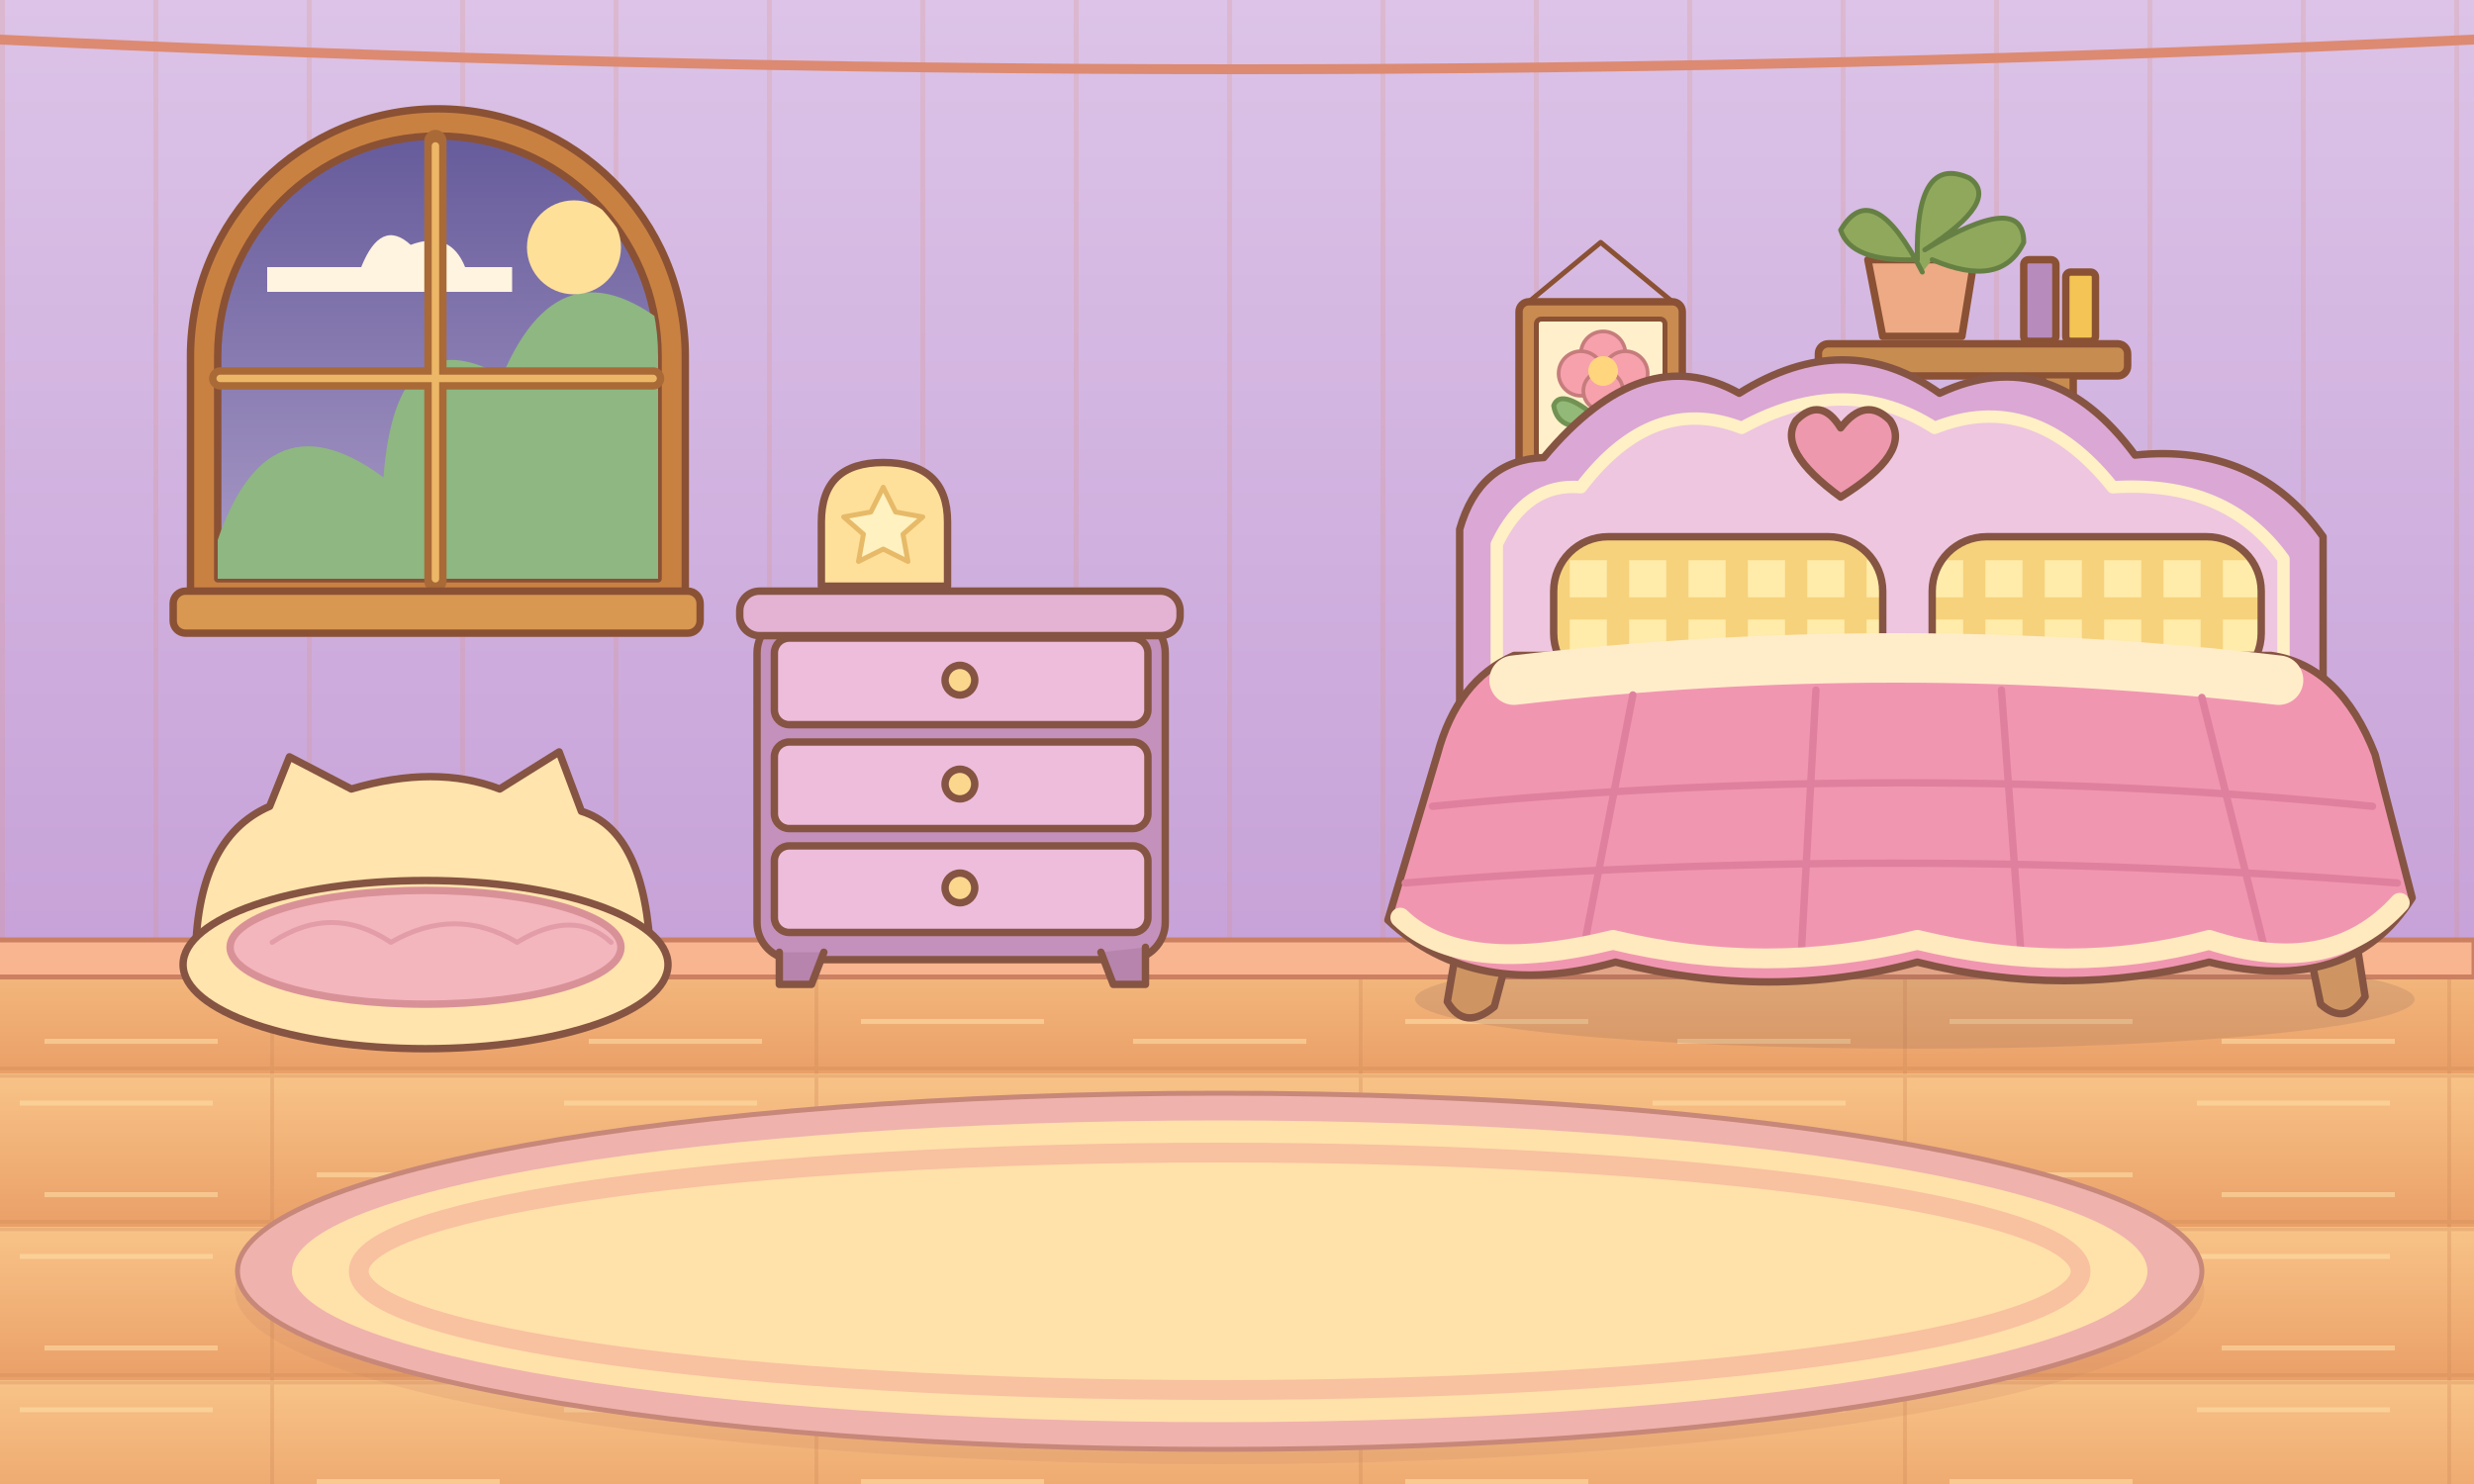
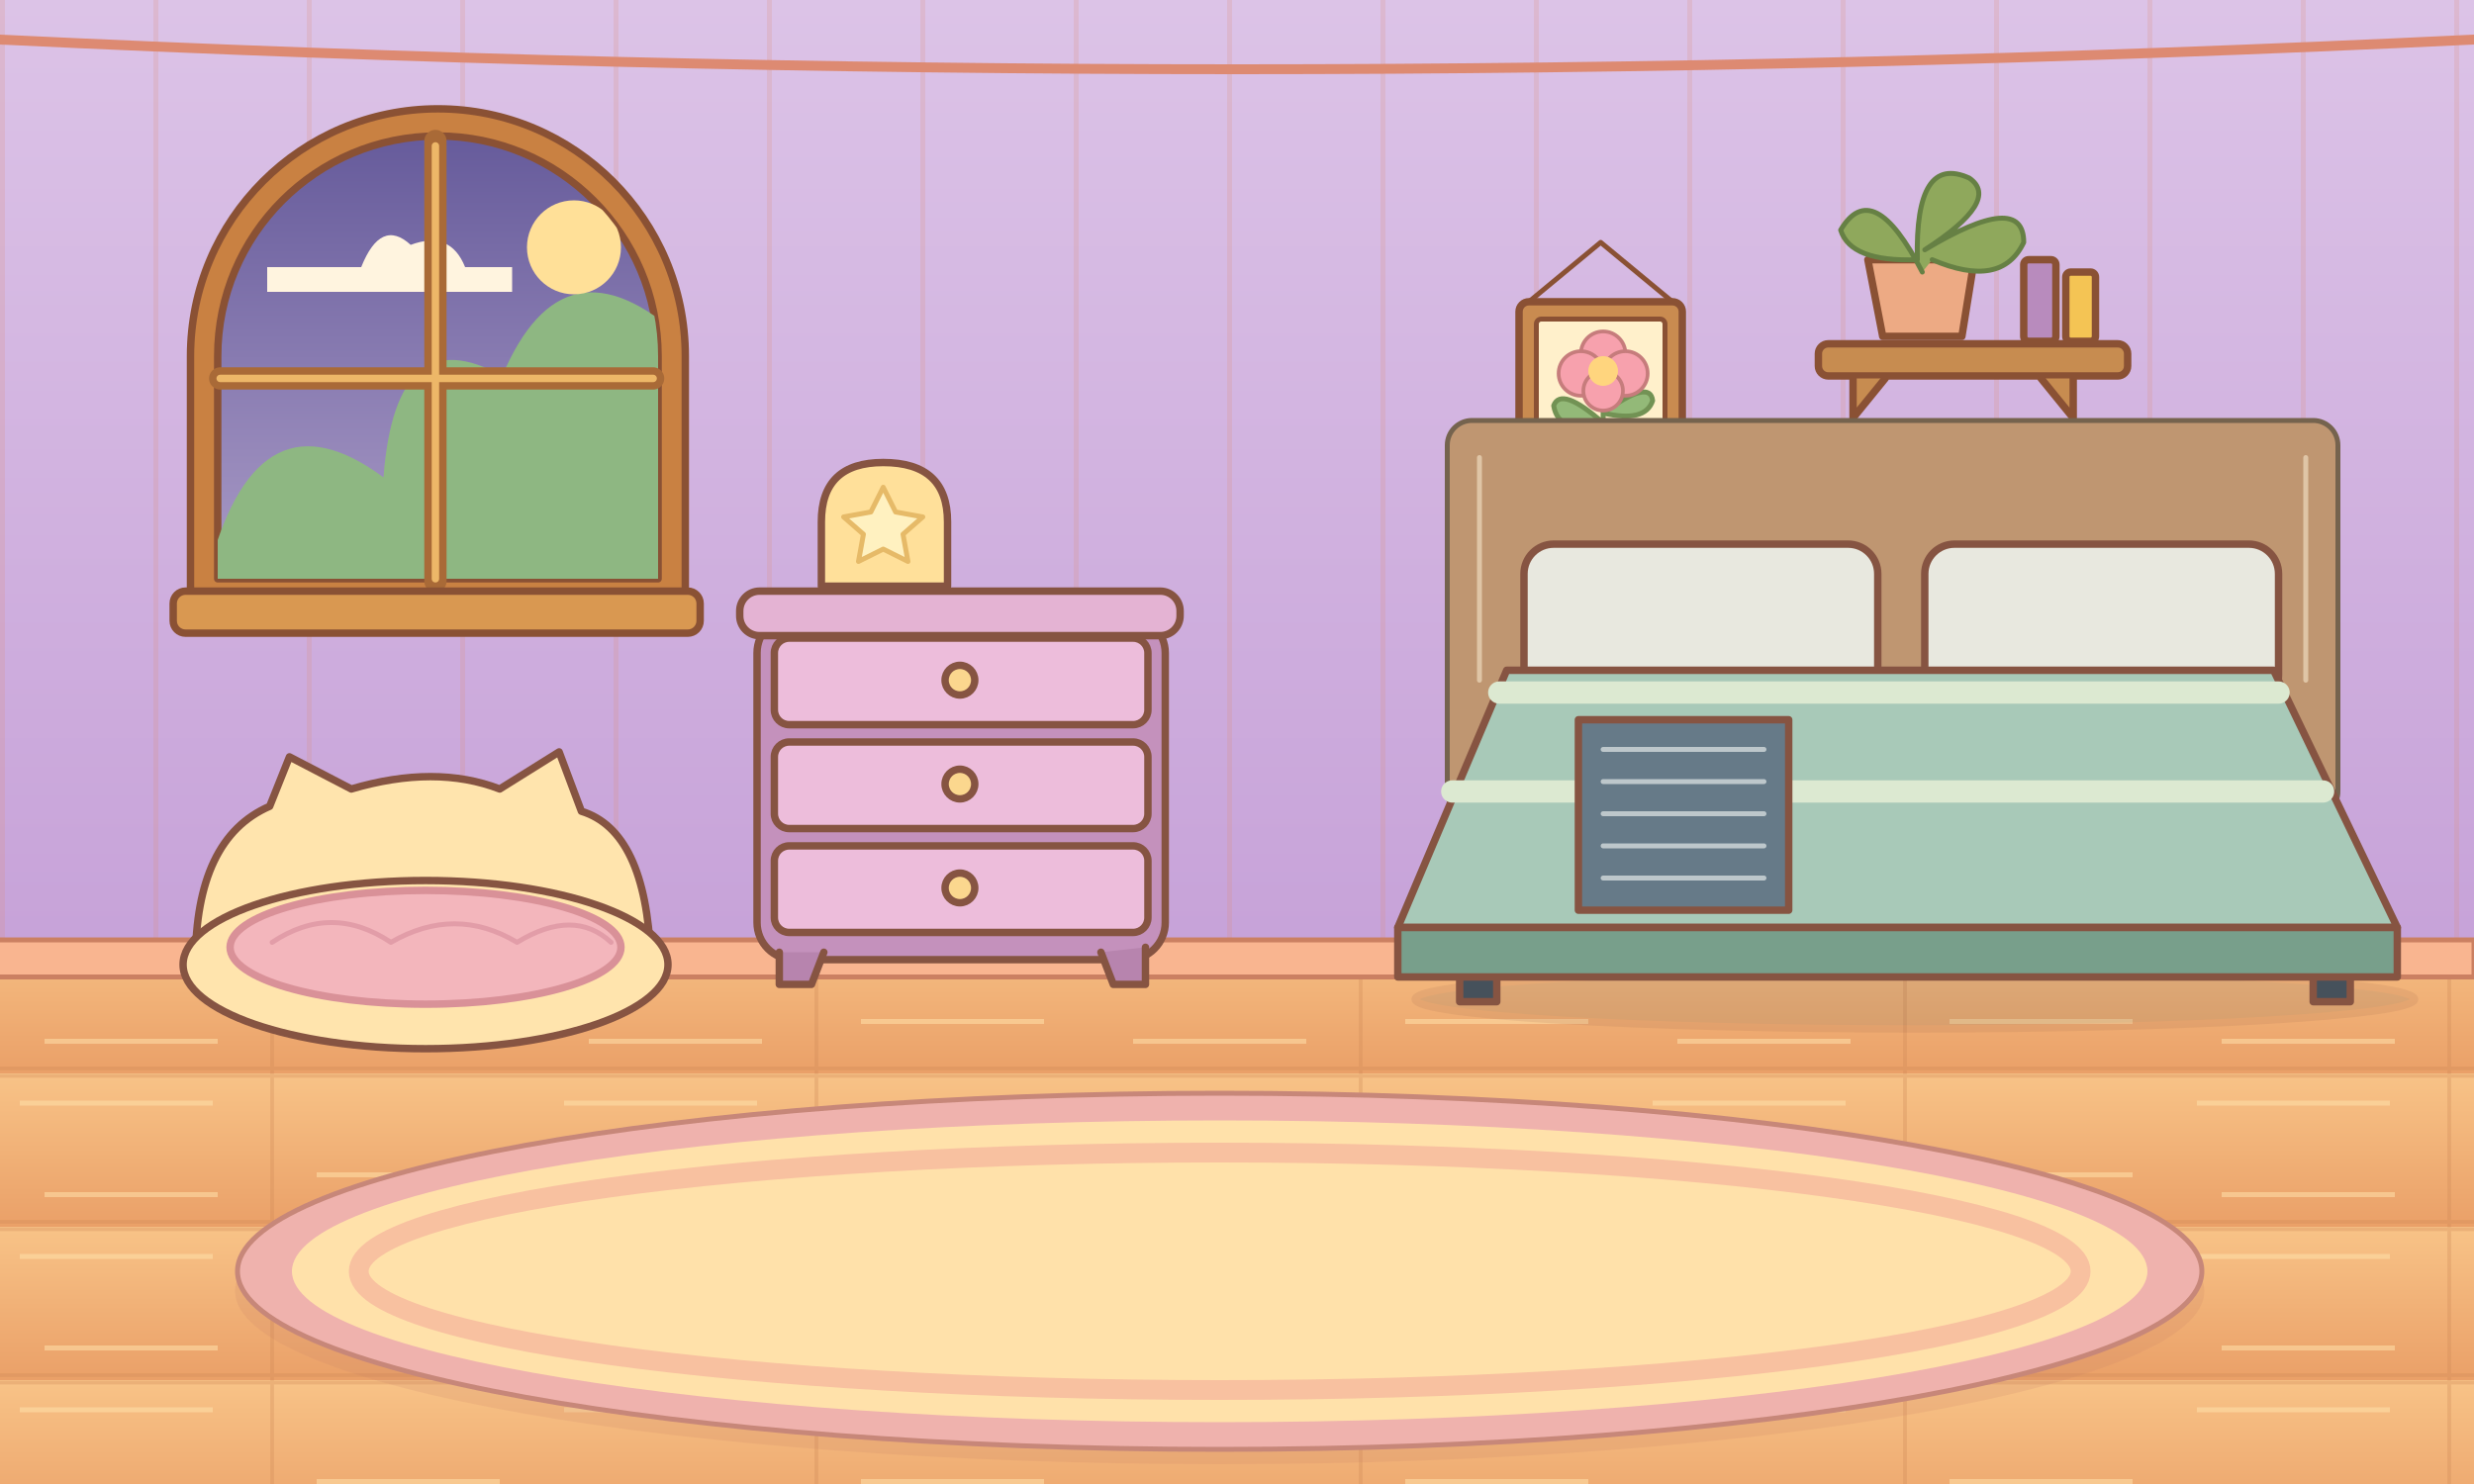
<svg xmlns="http://www.w3.org/2000/svg" width="1000" height="600" viewBox="0 0 1000 600">
  <defs>
    <linearGradient id="wall" x2="0" y2="1">
      <stop stop-color="#dcc3e7" />
      <stop offset="1" stop-color="#c6a1d8" />
    </linearGradient>
    <linearGradient id="wood" x2="0" y2="1">
      <stop stop-color="#f8c387" />
      <stop offset="1" stop-color="#eaa068" />
    </linearGradient>
    <linearGradient id="mint" x2="0" y2="1">
      <stop stop-color="#bbd99e" />
      <stop offset="1" stop-color="#7fb68a" />
    </linearGradient>
    <linearGradient id="purple" x2="0" y2="1">
      <stop stop-color="#e7b4d8" />
      <stop offset="1" stop-color="#bd7eb5" />
    </linearGradient>
    <linearGradient id="cream" x2="0" y2="1">
      <stop stop-color="#fff4c9" />
      <stop offset="1" stop-color="#f7c389" />
    </linearGradient>
    <linearGradient id="sky" x2="0" y2="1">
      <stop stop-color="#665b9b" />
      <stop offset="1" stop-color="#a99ac6" />
    </linearGradient>
    <pattern id="boards" width="220" height="62" patternUnits="userSpaceOnUse">
      <rect width="220" height="62" fill="url(#wood)" />
      <path d="M0 1H220M0 60H220M110 0V62" fill="none" stroke="#cc8555" stroke-width="1.5" opacity=".3" />
      <path d="M8 12h78m42 29h74M18 49h70" stroke="#ffe0a9" opacity=".55" stroke-width="2" />
    </pattern>
    <pattern id="wallpaper" width="62" height="80" patternUnits="userSpaceOnUse">
      <path d="M1 0V80" stroke="#db8d75" stroke-width="2" opacity=".2" />
    </pattern>
    <pattern id="gingham" width="24" height="24" patternUnits="userSpaceOnUse">
      <rect width="24" height="24" fill="#ffebaa" />
      <path d="M0 6h24M6 0v24" stroke="#efbd56" stroke-width="9" opacity=".55" />
    </pattern>
    <clipPath id="window-clip">
      <path d="M88 234V144a89 89 0 0 1 178 0v90Z" />
    </clipPath>
  </defs>
  <g id="base" stroke="#8a5134" stroke-width="3" stroke-linejoin="round" stroke-linecap="round">
    <g id="walls">
      <path d="M0 0H1000V398H0Z" fill="url(#wall)" stroke="none" />
      <path d="M0 0H1000V394H0Z" fill="url(#wallpaper)" stroke="none" />
      <path d="M0 16Q500 40 1000 16" fill="none" stroke="#dd8a72" stroke-width="4" />
      <rect y="389" width="1000" height="211" fill="url(#boards)" stroke="none" />
      <path d="M0 380H1000V395H0" fill="#f9b590" stroke="#cb8062" stroke-width="2" />
    </g>
    <g id="window">
      <path d="M77 244V144a100 100 0 0 1 200 0v100Z" fill="#c98142" />
      <path d="M88 234V144a89 89 0 0 1 178 0v90Z" fill="url(#sky)" />
      <g clip-path="url(#window-clip)" stroke="none">
        <path d="M85 228q20-72 70-35q5-65 48-41q25-59 73-15v110H85" fill="#8eb782" />
        <path d="M108 108h38q8-20 20-9q16-6 22 9h19v10H108Z" fill="#fff4df" />
        <circle cx="232" cy="100" r="19" fill="#ffe098" />
      </g>
      <path d="M176 57V235M89 153H264" stroke="#a96a37" stroke-width="9" />
      <path d="M176 59V234M89 153H264" stroke="#edb768" stroke-width="3" />
      <rect x="70" y="239" width="213" height="17" rx="5" fill="#d99851" />
    </g>
    <g id="rug">
      <ellipse cx="493" cy="522" rx="398" ry="70" fill="#c67d66" opacity=".17" stroke="none" />
      <ellipse cx="493" cy="514" rx="397" ry="72" fill="#efb2ad" stroke="#c78779" stroke-width="2" />
      <ellipse cx="493" cy="514" rx="375" ry="61" fill="#ffe1aa" stroke="none" />
      <ellipse cx="493" cy="514" rx="348" ry="48" fill="none" stroke="#f8c1a0" stroke-width="8" />
    </g>
    <g id="wall-decor">
      <path d="M618 122l29-24l29 24" fill="none" stroke-width="2" />
      <rect x="614" y="122" width="66" height="70" rx="4" fill="#c98b50" />
      <rect x="621" y="129" width="52" height="56" rx="2" fill="#fff0cb" stroke-width="2" />
      <path d="M648 177v-30m0 24q-17-15-20-7q2 12 20 7m0-4q19-14 20-5q-3 9-20 5" fill="#93b978" stroke="#729254" stroke-width="2" />
      <g fill="#f7a1ad" stroke="#c67c7c" stroke-width="1.5">
        <circle cx="648" cy="143" r="9" />
        <circle cx="639" cy="151" r="9" />
        <circle cx="657" cy="151" r="9" />
        <circle cx="648" cy="158" r="8" />
      </g>
      <circle cx="648" cy="150" r="6" fill="#ffd57e" stroke="none" />
      <rect x="735" y="139" width="125" height="13" rx="4" fill="#c78c50" />
      <path d="M749 153v16l13-16m76 0v16l-13-16" fill="#c78c50" />
      <path d="M761 136l-6-31h43l-5 31Z" fill="#edaa84" />
      <path d="M777 110q-20-39-33-17q4 13 31 12q-1-43 21-33q13 9-18 29q40-24 40-3q-9 19-37 7" fill="#8fa85c" stroke="#668044" stroke-width="2" />
      <rect x="818" y="105" width="13" height="33" rx="2" fill="#b88bbd" />
      <rect x="835" y="110" width="12" height="28" rx="2" fill="#f4c454" />
    </g>
    <g id="bedroom-furniture" stroke="#865442" stroke-width="3" stroke-linejoin="round">
      <g id="bed">
-         <ellipse cx="774" cy="404" rx="202" ry="20" opacity=".15" fill="#674a50" stroke="none" />
-         <path d="M590 376l-5 29q7 12 19 2l8-30m320 0 6 29q10 9 18-3l-5-32" fill="#ce9562" />
-         <path d="M590 293V214q8-28 34-29q40-48 79-26q43-27 81 0q45-21 79 25q49-5 76 33v85Z" fill="#dba7d5" />
-         <path d="M605 282v-62q12-25 34-23q29-38 65-24q42-23 78 0q40-16 72 24q46-3 69 29v55Z" fill="#eec6df" stroke="#fff0c5" stroke-width="5" />
-         <path d="M744 201q-26-19-18-31q10-10 18 3q10-13 20-3q9 13-20 31Z" fill="#ed98ad" />
-         <rect x="628" y="217" width="133" height="61" rx="22" fill="url(#gingham)" />
-         <rect x="781" y="217" width="133" height="61" rx="22" fill="url(#gingham)" />
-         <path d="M612 265h306q28 4 42 40l15 58q-25 40-82 26q-58 15-118 0q-59 16-122 0q-57 16-92-17l20-67q8-30 31-40Z" fill="#f196b1" />
-         <path d="M612 275q154-18 309 0" fill="none" stroke="#ffedca" stroke-width="20" />
-         <path d="M579 326q191-19 380 0M568 357q195-16 401 0m-309-76-20 103m94-105-6 108m81-108 8 108m73-105 25 100" fill="none" stroke="#df819e" stroke-width="3" />
-         <path d="M566 371q25 24 86 9q62 15 123 0q62 15 118 0q49 16 77-15" fill="none" stroke="#ffe9bf" stroke-width="8" />
+         <ellipse cx="774" cy="404" rx="202" ry="12" fill="#33434a" opacity=".12" />
+         <path d="M590 376v29h15v-29m330 0v29h15v-29" fill="#46515b" />
+         <rect x="585" y="170" width="360" height="160" rx="10" fill="#bf9671" stroke="#75634e" stroke-width="2" />
+         <path d="M598 185v90m334-90v90" stroke="#dfc5a6" stroke-width="2" />
+         <rect x="616" y="220" width="143" height="65" rx="12" fill="#e8e8df" />
+         <rect x="778" y="220" width="143" height="65" rx="12" fill="#e8e8df" />
+         <path d="M609 271h310l50 104H565Z" fill="#a8c9b8" />
+         <path d="M565 375h404v20H565Z" fill="#789f8b" />
+         <path d="M606 280h315M587 320h352" stroke="#dce9d1" stroke-width="9" />
+         <path d="M638 291h85v77h-85Z" fill="#667a88" />
+         <path d="M648 303h65m-65 13h65m-65 13h65m-65 13h65m-65 13h65" stroke="#bdc7cb" stroke-width="2" />
      </g>
      <g id="dresser">
        <rect x="306" y="249" width="165" height="139" rx="15" fill="#c491bc" />
        <path d="M315 385v13h13l5-13m112 0 5 13h13v-15" fill="#b784ae" />
        <rect x="313" y="258" width="151" height="35" rx="6" fill="#edbddb" />
        <rect x="313" y="300" width="151" height="35" rx="6" fill="#edbddb" />
        <rect x="313" y="342" width="151" height="35" rx="6" fill="#edbddb" />
        <g fill="#fbd78e">
          <circle cx="388" cy="275" r="6" />
          <circle cx="388" cy="317" r="6" />
          <circle cx="388" cy="359" r="6" />
        </g>
        <rect x="299" y="239" width="178" height="18" rx="8" fill="#e4b3d3" />
        <path d="M332 237v-26q0-24 25-24q26 0 26 24v26Z" fill="#ffe09a" />
        <path d="m357 197 5 10 11 2-8 7 2 11-10-5-10 5 2-11-8-7 11-2Z" fill="#fff1c0" stroke="#e6ba68" stroke-width="2" />
      </g>
      <g id="cat-bed">
        <path d="M79 389q0-50 30-63l8-20 25 13q34-10 60 0l24-15 9 24q26 8 28 59Z" fill="#ffe4ad" />
        <ellipse cx="172" cy="390" rx="98" ry="34" fill="#ffe4ad" />
        <ellipse cx="172" cy="383" rx="79" ry="23" fill="#f3b6bc" stroke="#d99198" />
        <path d="M110 381q24-16 48 0q26-15 51 0q23-14 38 0" fill="none" stroke="#e29da8" stroke-width="2" />
      </g>
    </g>
  </g>
</svg>
